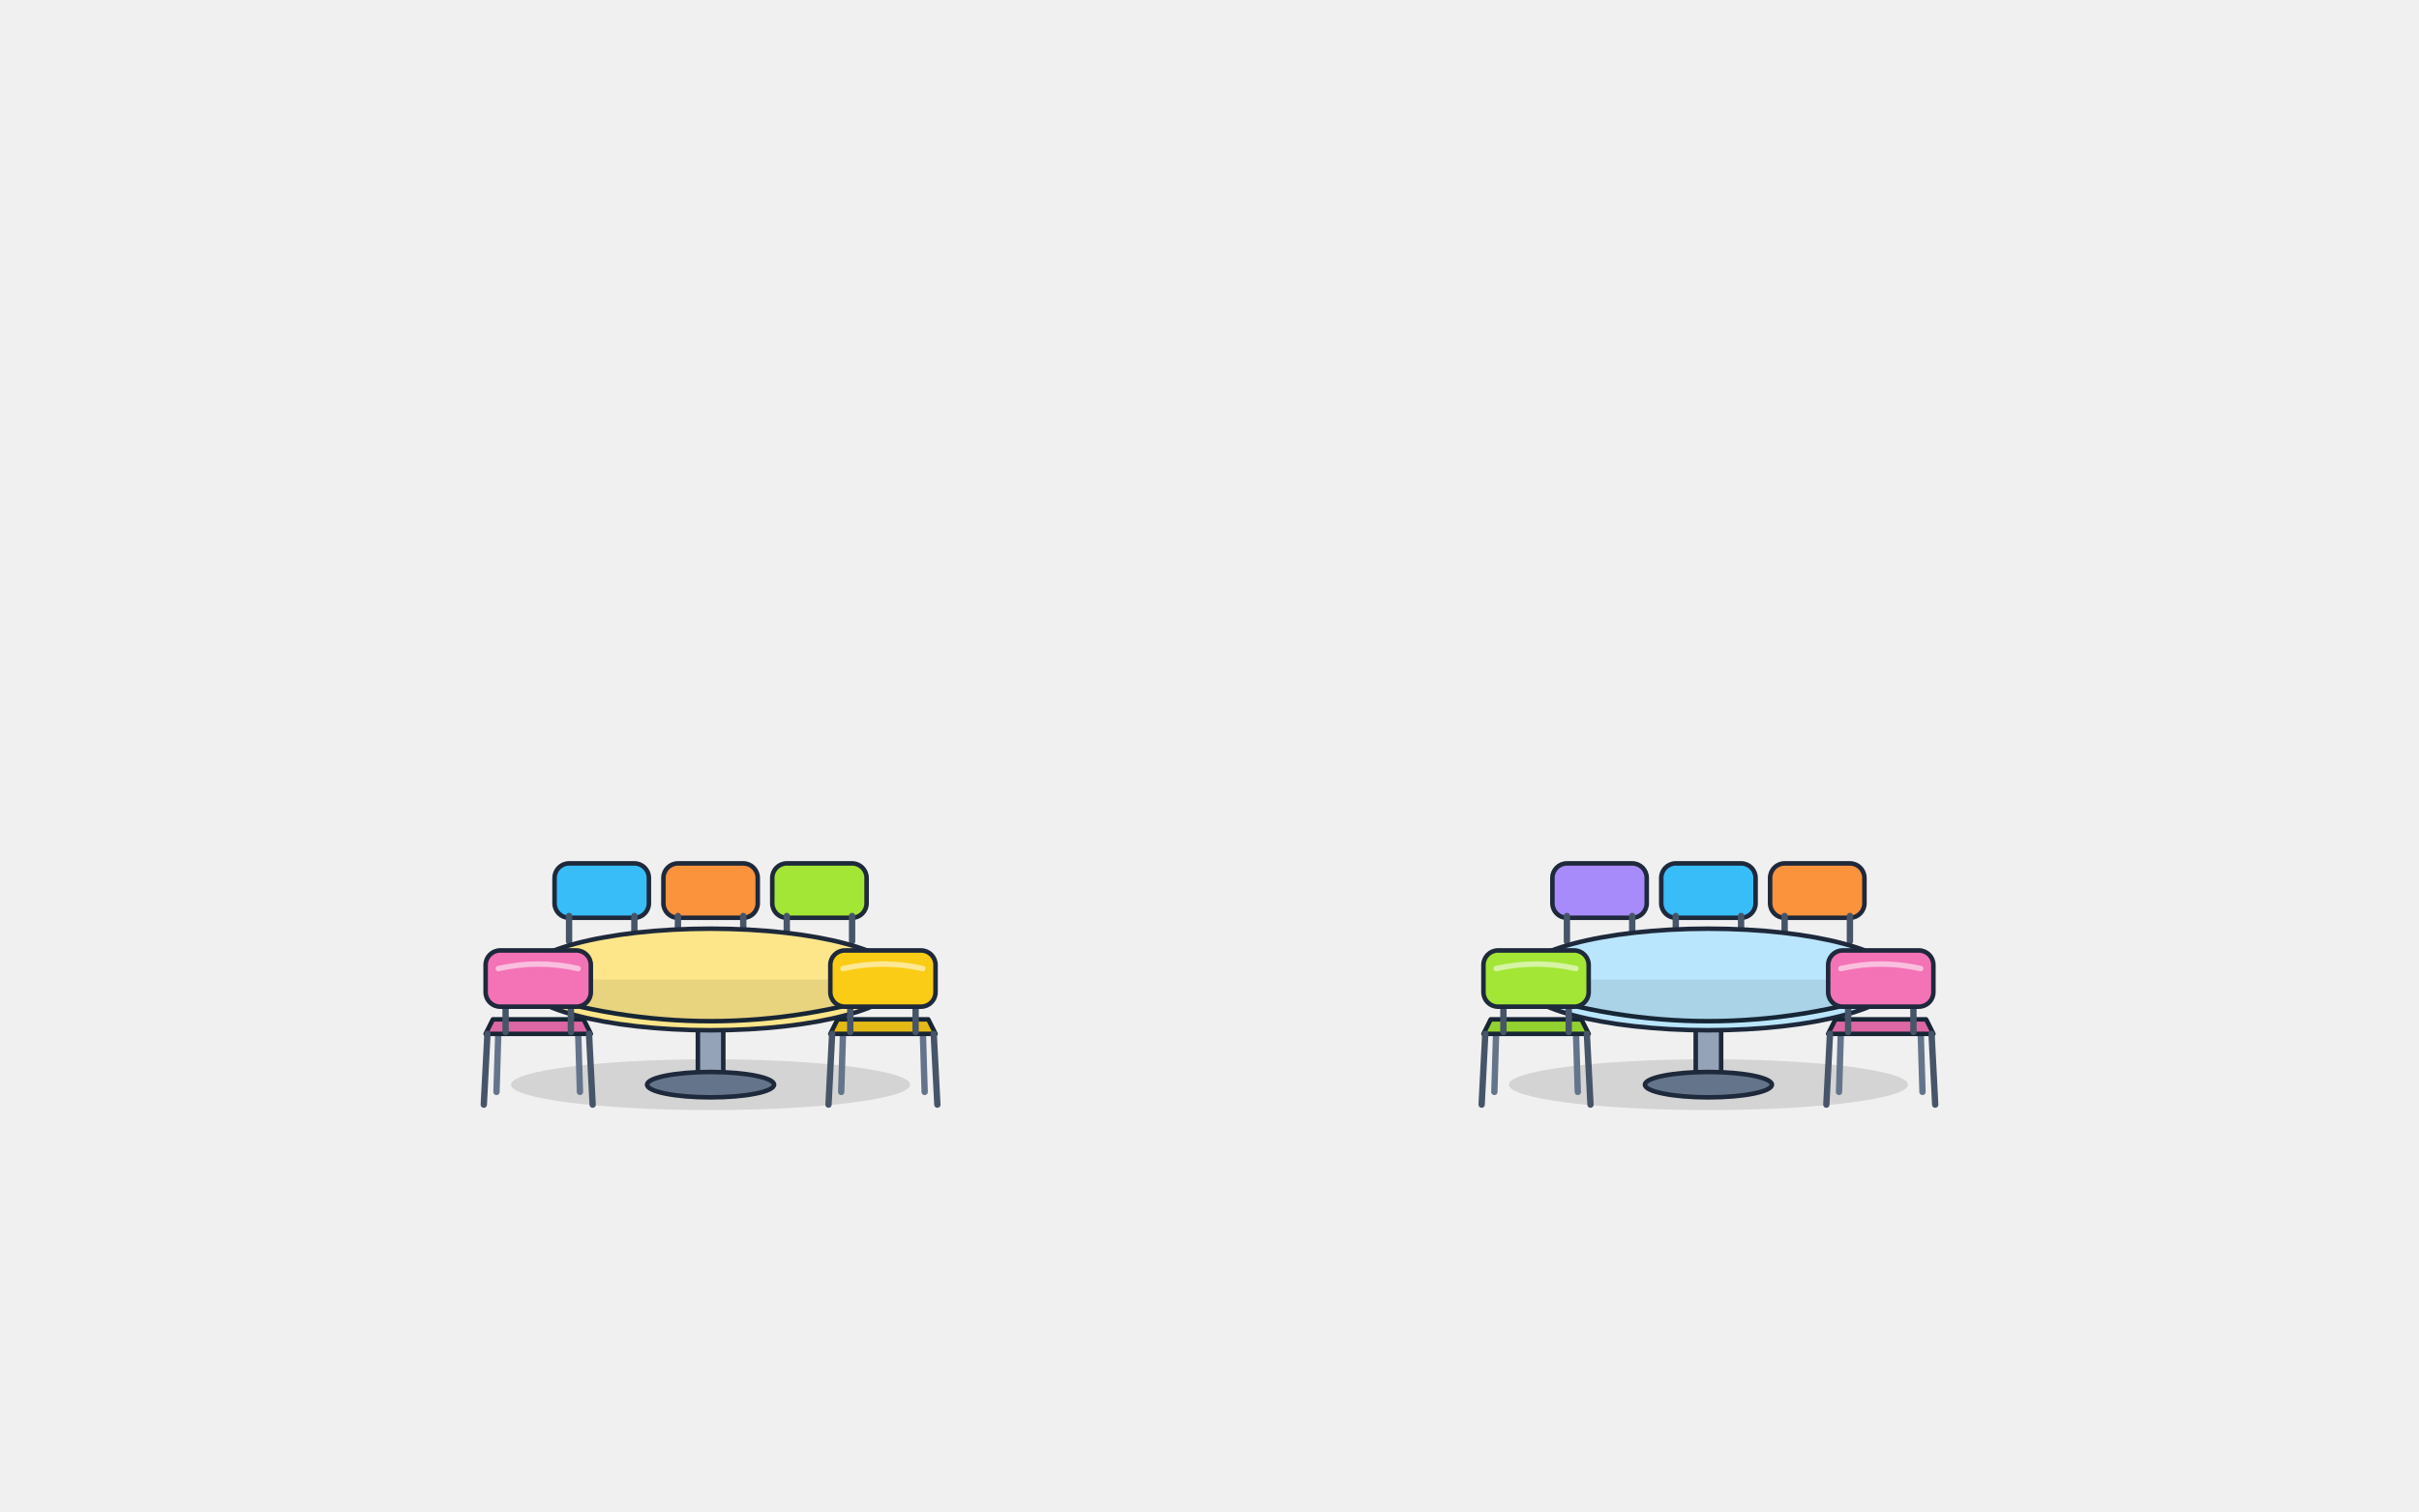
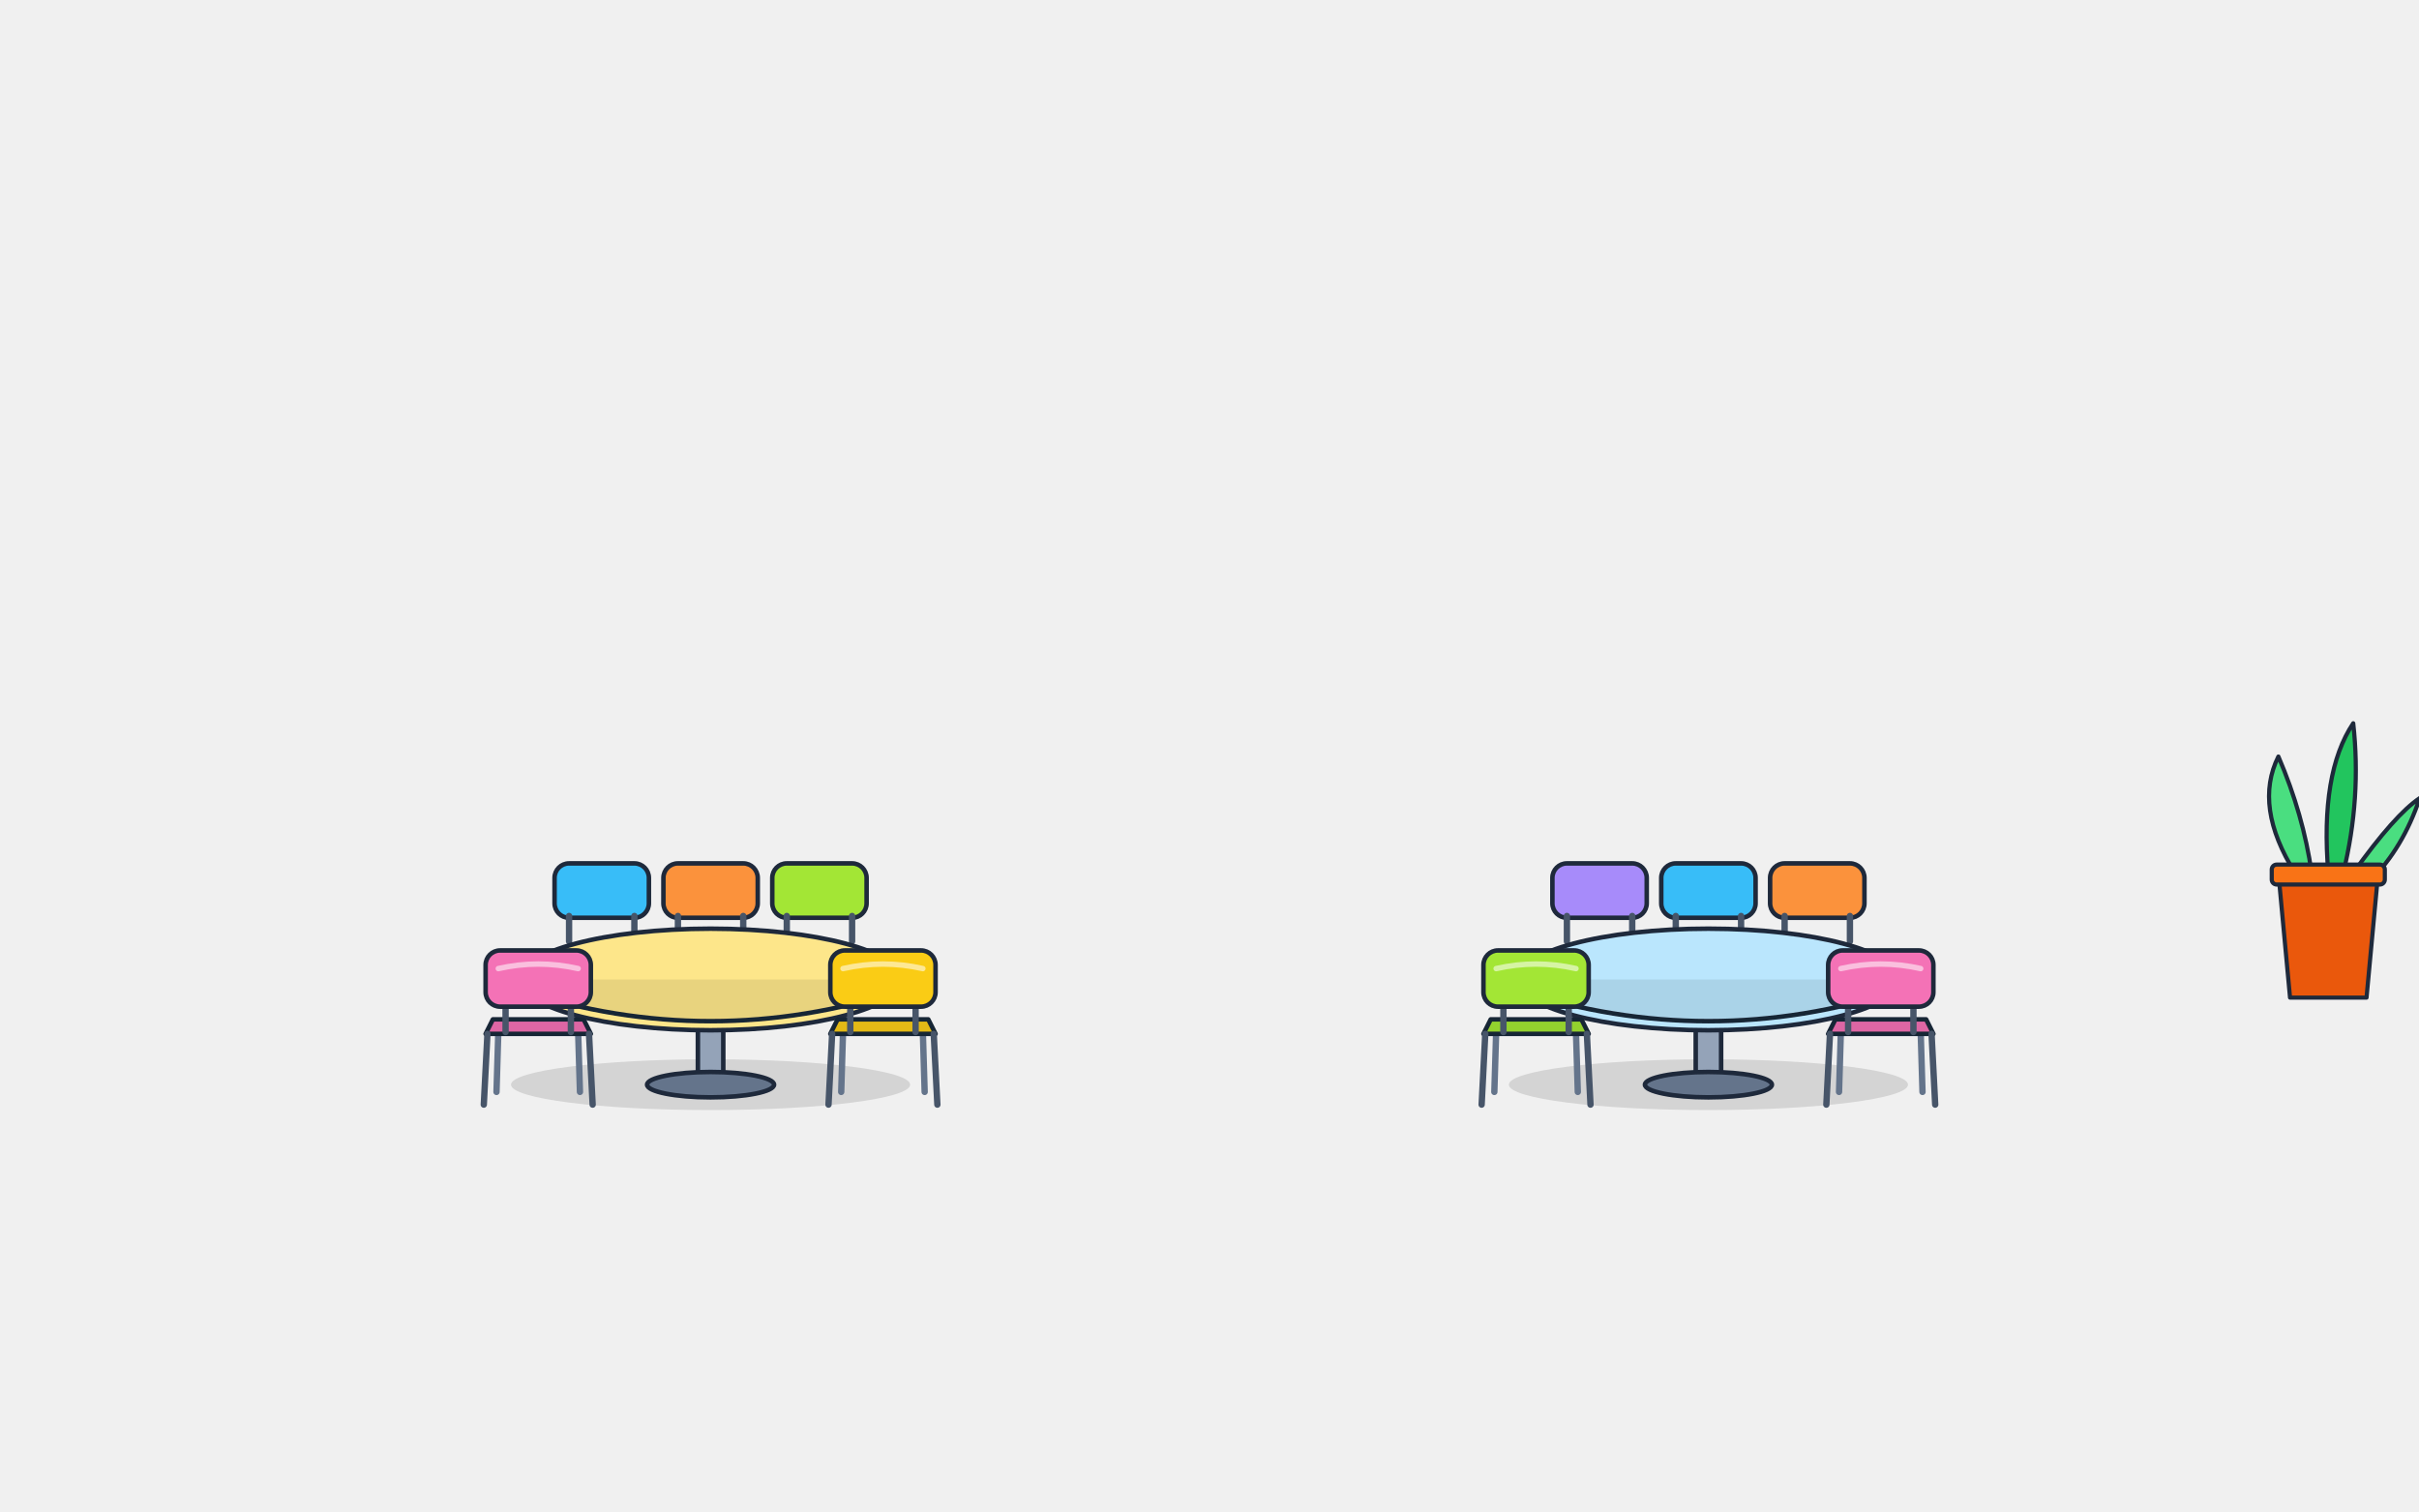
<svg xmlns="http://www.w3.org/2000/svg" viewBox="0 0 1600 1000" width="1600" height="1000">
  <g stroke="#1e293b" stroke-width="5" stroke-linejoin="round" stroke-linecap="round">
+     <g transform="translate(1540.0 660.0) scale(0.550)">
+       <path d="M-40 -150 Q-90 -230 -60 -290 Q-30 -220 -20 -150 Z" fill="#4ade80" />
+       <path d="M0 -150 Q-10 -270 30 -330 Q40 -240 18 -150 Z" fill="#22c55e" />
+       <path d="M30 -150 Q80 -220 110 -240 Q90 -180 50 -140 Z" fill="#4ade80" />
+       <path d="M-60 -150 L60 -150 L46 0 L-46 0 Z" fill="#ea580c" />
+       <rect x="-68" y="-160" width="136" height="24" rx="6" fill="#f97316" />
+     </g>
    <g transform="translate(398.0 678.0) scale(0.600)">
      <rect x="-52" y="-178" width="104" height="60" rx="16" fill="#38bdf8" />
      <line x1="-36" y1="-120" x2="-36" y2="-92" stroke-width="7" stroke="#475569" />
      <line x1="36" y1="-120" x2="36" y2="-92" stroke-width="7" stroke="#475569" />
    </g>
    <g transform="translate(470.0 678.0) scale(0.600)">
      <rect x="-52" y="-178" width="104" height="60" rx="16" fill="#fb923c" />
      <line x1="-36" y1="-120" x2="-36" y2="-92" stroke-width="7" stroke="#475569" />
      <line x1="36" y1="-120" x2="36" y2="-92" stroke-width="7" stroke="#475569" />
    </g>
    <g transform="translate(542.0 678.0) scale(0.600)">
      <rect x="-52" y="-178" width="104" height="60" rx="16" fill="#a3e635" />
      <line x1="-36" y1="-120" x2="-36" y2="-92" stroke-width="7" stroke="#475569" />
      <line x1="36" y1="-120" x2="36" y2="-92" stroke-width="7" stroke="#475569" />
    </g>
    <ellipse cx="470.0" cy="717.6" rx="132.0" ry="16.8" fill="#000" fill-opacity="0.12" stroke="none" />
    <g transform="translate(470.0 720.0) scale(0.600)">
      <rect x="-14" y="-110" width="28" height="104" fill="#94a3b8" />
      <ellipse cx="0" cy="-4" rx="70" ry="14" fill="#64748b" />
      <ellipse cx="0" cy="-120" rx="210" ry="56" fill="#fde68a" />
      <path d="M-210 -120 L-210 -108 Q0 -40 210 -108 L210 -120" fill="#fde68a" style="filter:brightness(0.82)" />
    </g>
    <g transform="translate(356.0 730.8) scale(0.600)">
      <line x1="-44" y1="-80" x2="-46" y2="-14" stroke-width="7" stroke="#64748b" />
      <line x1="44" y1="-80" x2="46" y2="-14" stroke-width="7" stroke="#64748b" />
      <polygon points="-58,-78 58,-78 50,-94 -50,-94" fill="#f472b6" style="filter:brightness(0.8)" />
      <line x1="-56" y1="-78" x2="-60" y2="0" stroke-width="7" stroke="#475569" />
      <line x1="56" y1="-78" x2="60" y2="0" stroke-width="7" stroke="#475569" />
      <line x1="-36" y1="-112" x2="-36" y2="-80" stroke-width="7" stroke="#475569" />
      <line x1="36" y1="-112" x2="36" y2="-80" stroke-width="7" stroke="#475569" />
      <rect x="-58" y="-170" width="116" height="62" rx="16" fill="#f472b6" />
      <path d="M-44 -150 Q0 -160 44 -150" fill="none" stroke="#fff" stroke-opacity="0.55" stroke-width="6" />
    </g>
    <g transform="translate(584.0 730.8) scale(0.600)">
      <line x1="-44" y1="-80" x2="-46" y2="-14" stroke-width="7" stroke="#64748b" />
      <line x1="44" y1="-80" x2="46" y2="-14" stroke-width="7" stroke="#64748b" />
      <polygon points="-58,-78 58,-78 50,-94 -50,-94" fill="#facc15" style="filter:brightness(0.8)" />
      <line x1="-56" y1="-78" x2="-60" y2="0" stroke-width="7" stroke="#475569" />
      <line x1="56" y1="-78" x2="60" y2="0" stroke-width="7" stroke="#475569" />
      <line x1="-36" y1="-112" x2="-36" y2="-80" stroke-width="7" stroke="#475569" />
      <line x1="36" y1="-112" x2="36" y2="-80" stroke-width="7" stroke="#475569" />
      <rect x="-58" y="-170" width="116" height="62" rx="16" fill="#facc15" />
      <path d="M-44 -150 Q0 -160 44 -150" fill="none" stroke="#fff" stroke-opacity="0.55" stroke-width="6" />
    </g>
    <g transform="translate(1058.0 678.0) scale(0.600)">
      <rect x="-52" y="-178" width="104" height="60" rx="16" fill="#a78bfa" />
      <line x1="-36" y1="-120" x2="-36" y2="-92" stroke-width="7" stroke="#475569" />
      <line x1="36" y1="-120" x2="36" y2="-92" stroke-width="7" stroke="#475569" />
    </g>
    <g transform="translate(1130.0 678.0) scale(0.600)">
      <rect x="-52" y="-178" width="104" height="60" rx="16" fill="#38bdf8" />
      <line x1="-36" y1="-120" x2="-36" y2="-92" stroke-width="7" stroke="#475569" />
      <line x1="36" y1="-120" x2="36" y2="-92" stroke-width="7" stroke="#475569" />
    </g>
    <g transform="translate(1202.0 678.0) scale(0.600)">
      <rect x="-52" y="-178" width="104" height="60" rx="16" fill="#fb923c" />
      <line x1="-36" y1="-120" x2="-36" y2="-92" stroke-width="7" stroke="#475569" />
      <line x1="36" y1="-120" x2="36" y2="-92" stroke-width="7" stroke="#475569" />
    </g>
    <ellipse cx="1130.0" cy="717.6" rx="132.0" ry="16.8" fill="#000" fill-opacity="0.12" stroke="none" />
    <g transform="translate(1130.0 720.0) scale(0.600)">
      <rect x="-14" y="-110" width="28" height="104" fill="#94a3b8" />
      <ellipse cx="0" cy="-4" rx="70" ry="14" fill="#64748b" />
      <ellipse cx="0" cy="-120" rx="210" ry="56" fill="#bae6fd" />
      <path d="M-210 -120 L-210 -108 Q0 -40 210 -108 L210 -120" fill="#bae6fd" style="filter:brightness(0.82)" />
    </g>
    <g transform="translate(1016.0 730.8) scale(0.600)">
      <line x1="-44" y1="-80" x2="-46" y2="-14" stroke-width="7" stroke="#64748b" />
      <line x1="44" y1="-80" x2="46" y2="-14" stroke-width="7" stroke="#64748b" />
      <polygon points="-58,-78 58,-78 50,-94 -50,-94" fill="#a3e635" style="filter:brightness(0.8)" />
      <line x1="-56" y1="-78" x2="-60" y2="0" stroke-width="7" stroke="#475569" />
      <line x1="56" y1="-78" x2="60" y2="0" stroke-width="7" stroke="#475569" />
      <line x1="-36" y1="-112" x2="-36" y2="-80" stroke-width="7" stroke="#475569" />
      <line x1="36" y1="-112" x2="36" y2="-80" stroke-width="7" stroke="#475569" />
      <rect x="-58" y="-170" width="116" height="62" rx="16" fill="#a3e635" />
      <path d="M-44 -150 Q0 -160 44 -150" fill="none" stroke="#fff" stroke-opacity="0.55" stroke-width="6" />
    </g>
    <g transform="translate(1244.0 730.8) scale(0.600)">
      <line x1="-44" y1="-80" x2="-46" y2="-14" stroke-width="7" stroke="#64748b" />
      <line x1="44" y1="-80" x2="46" y2="-14" stroke-width="7" stroke="#64748b" />
      <polygon points="-58,-78 58,-78 50,-94 -50,-94" fill="#f472b6" style="filter:brightness(0.8)" />
      <line x1="-56" y1="-78" x2="-60" y2="0" stroke-width="7" stroke="#475569" />
      <line x1="56" y1="-78" x2="60" y2="0" stroke-width="7" stroke="#475569" />
      <line x1="-36" y1="-112" x2="-36" y2="-80" stroke-width="7" stroke="#475569" />
      <line x1="36" y1="-112" x2="36" y2="-80" stroke-width="7" stroke="#475569" />
      <rect x="-58" y="-170" width="116" height="62" rx="16" fill="#f472b6" />
      <path d="M-44 -150 Q0 -160 44 -150" fill="none" stroke="#fff" stroke-opacity="0.55" stroke-width="6" />
    </g>
  </g>
</svg>
